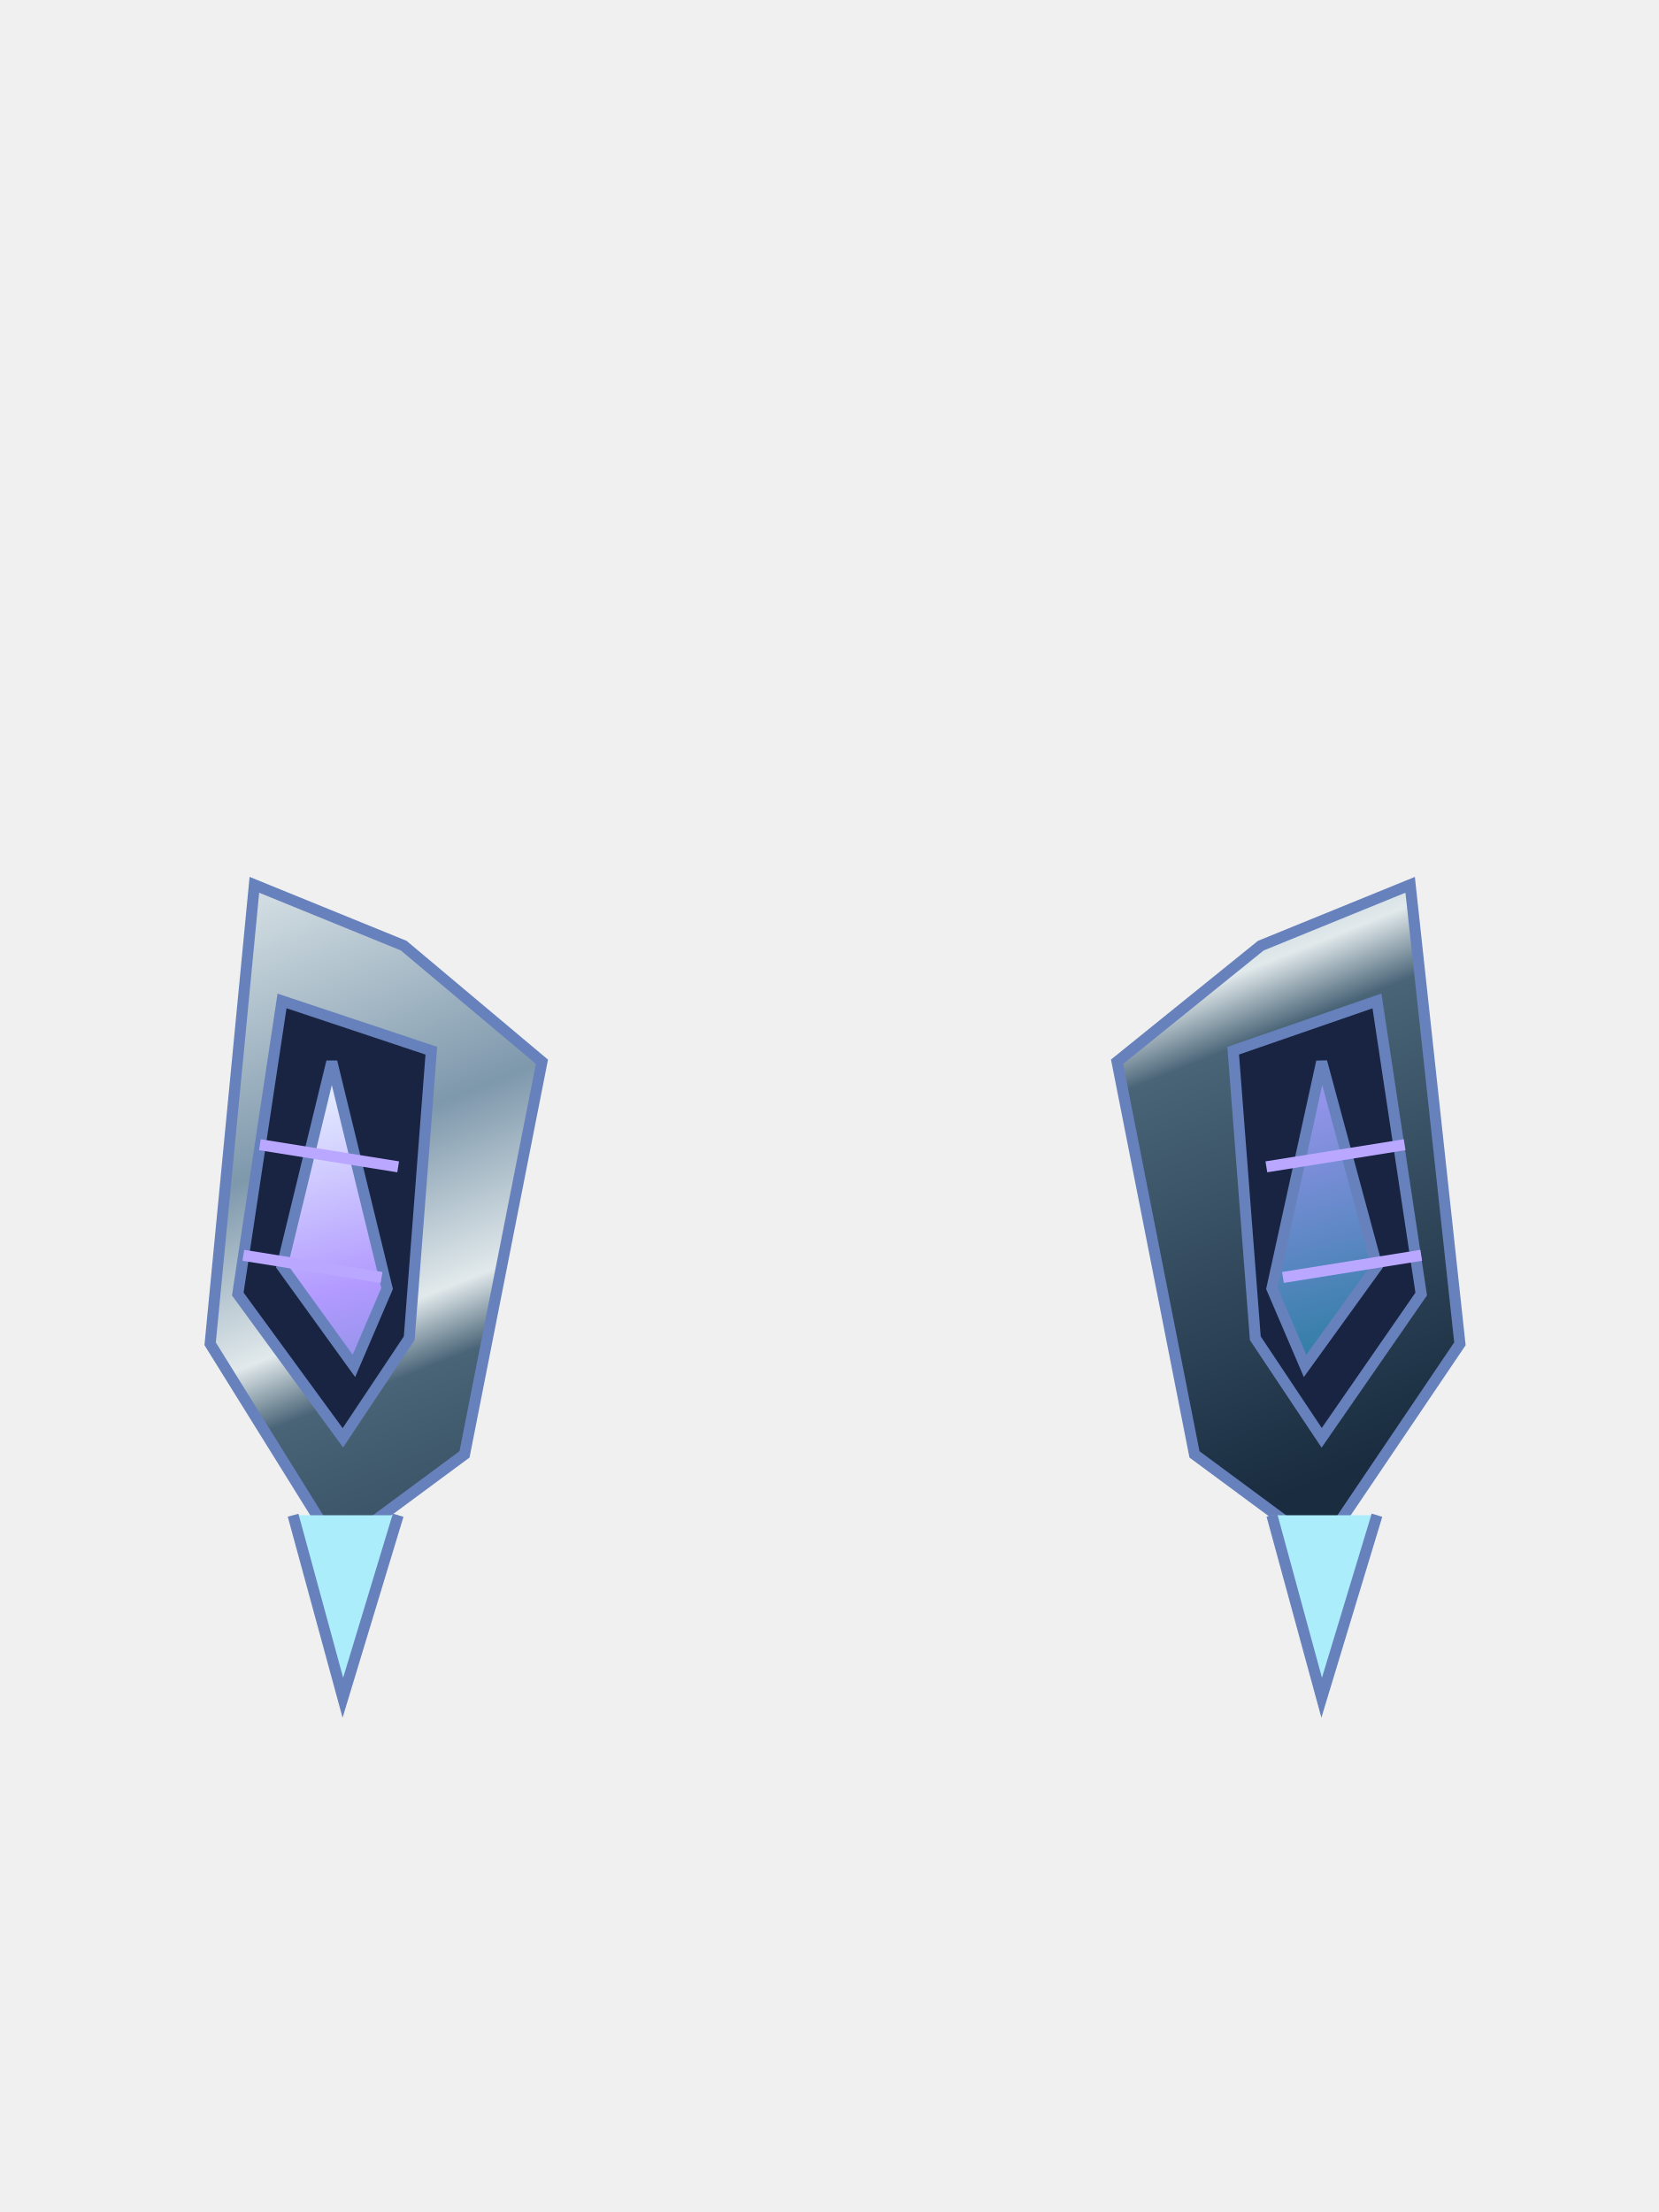
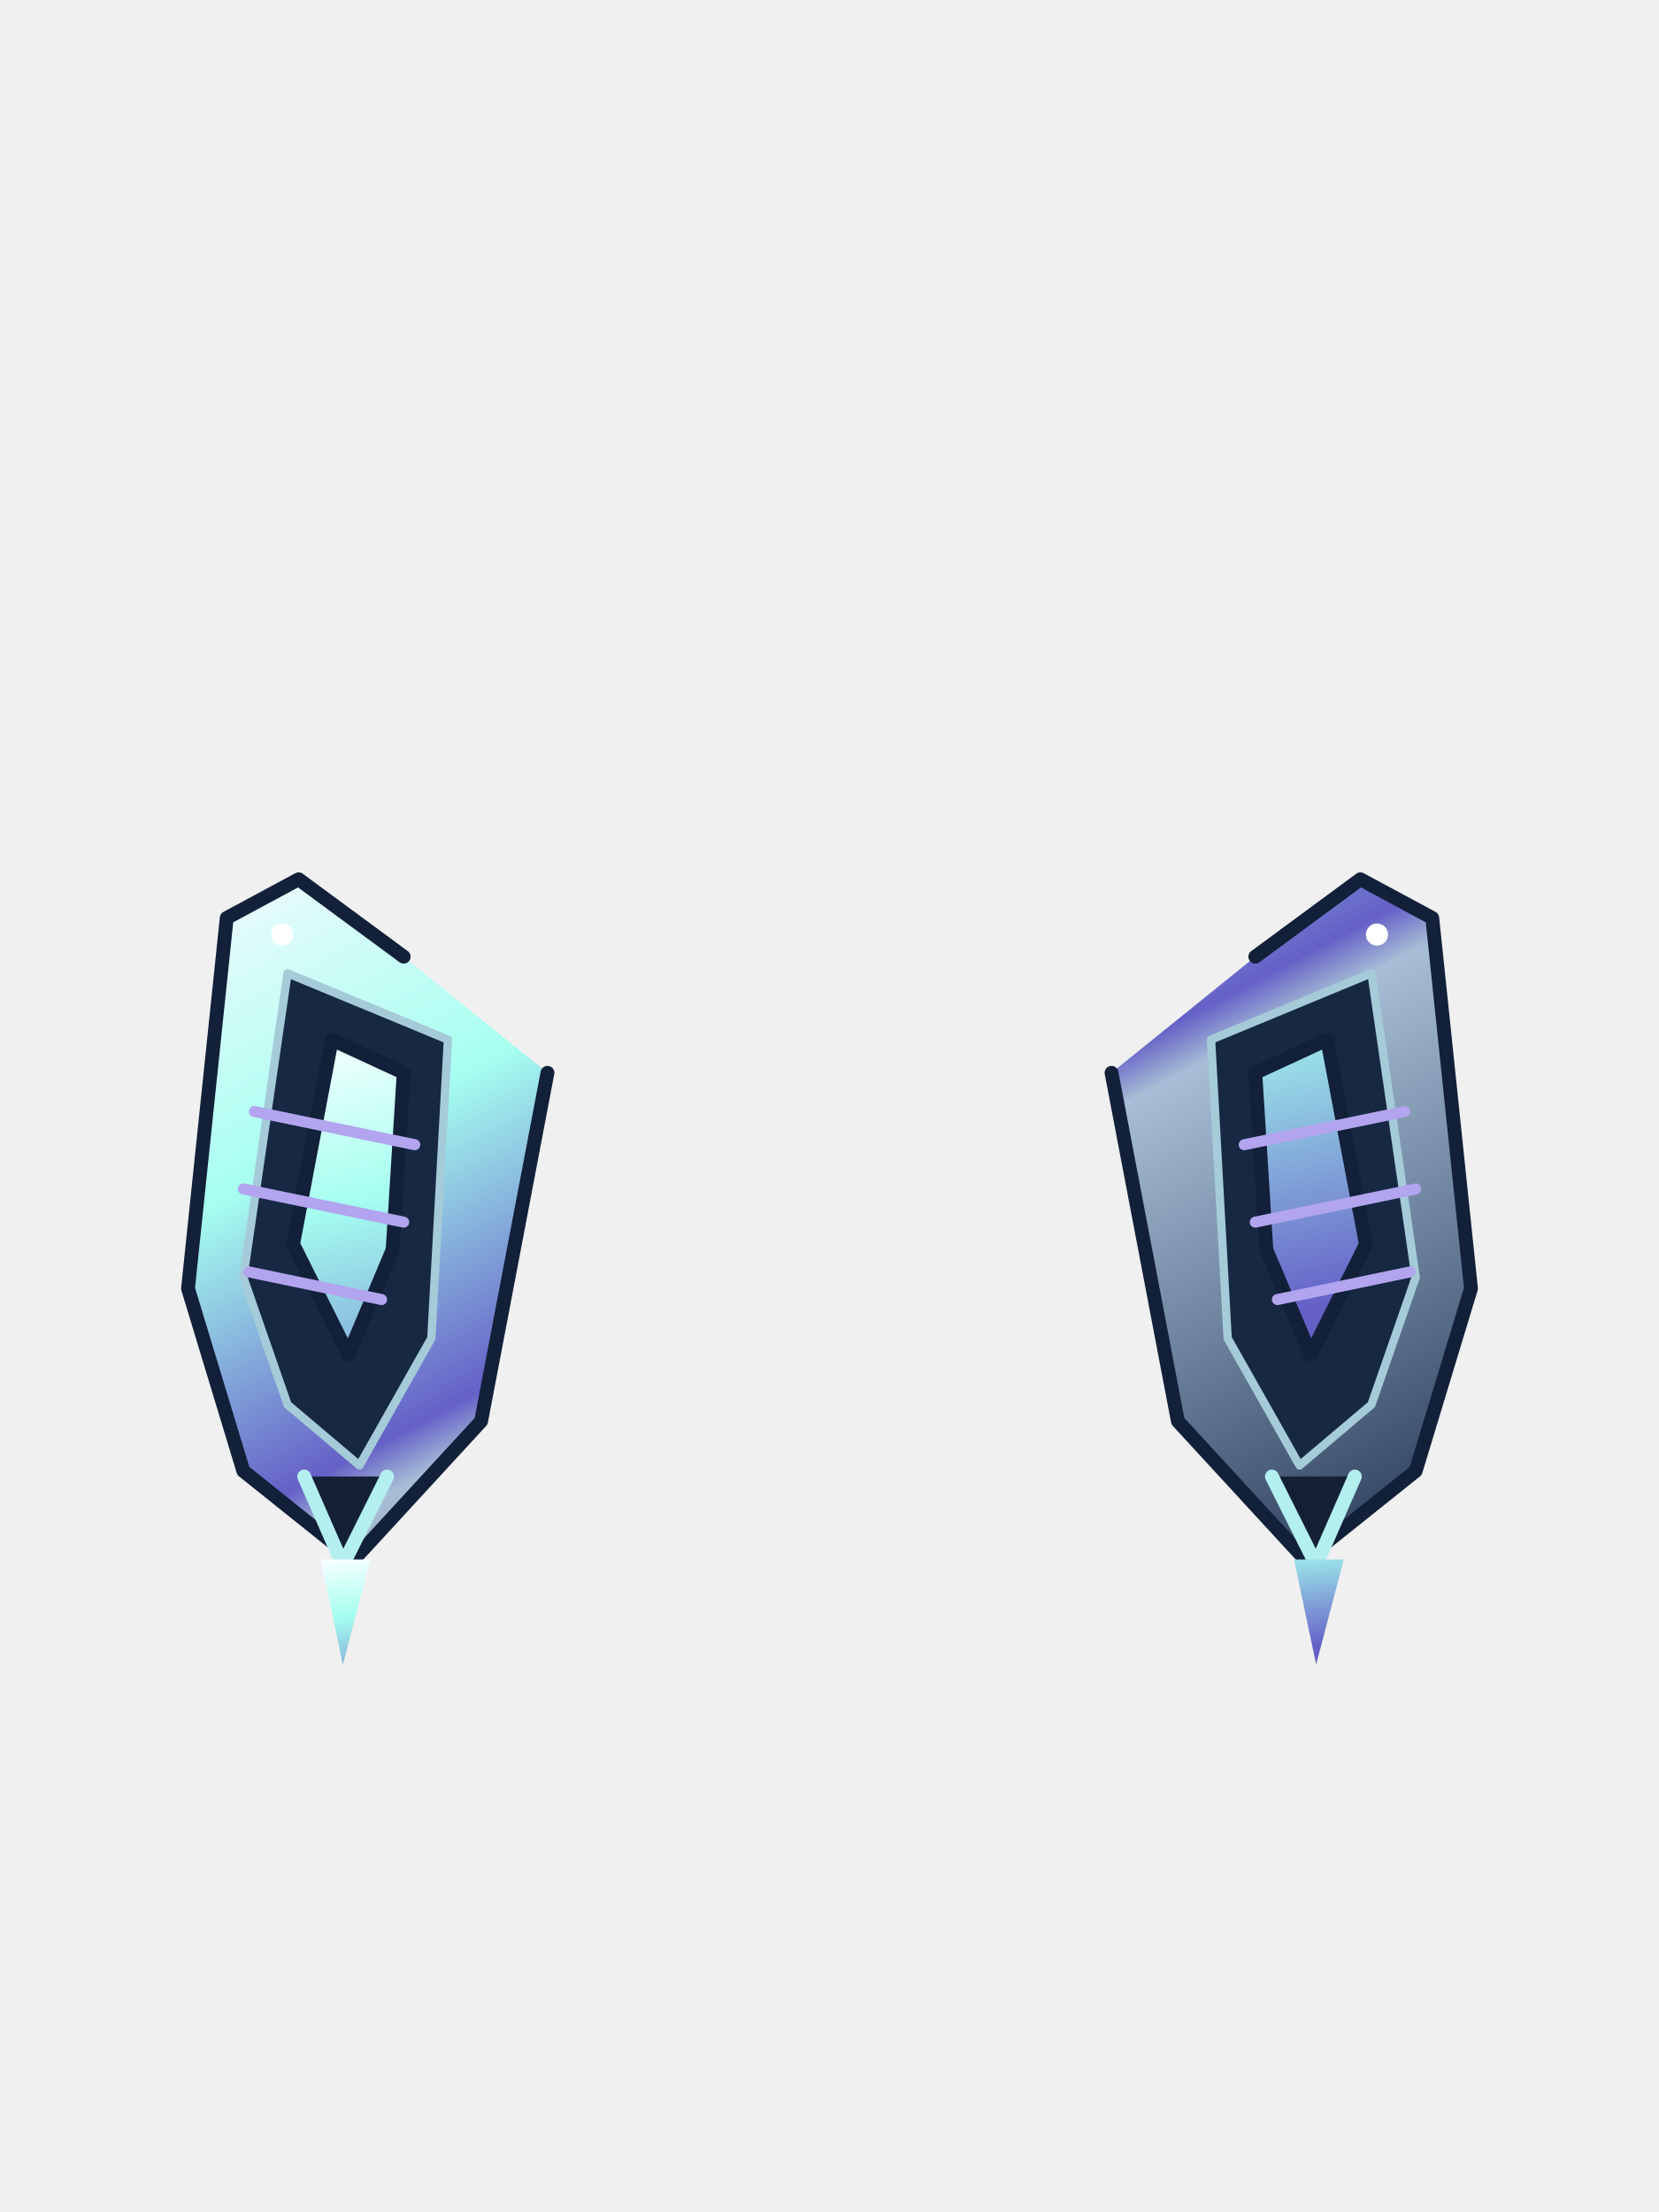
<svg xmlns="http://www.w3.org/2000/svg" viewBox="0 0 300 400">
  <defs>
-     <radialGradient id="skin" cx=".32" cy=".2" r=".85">
-       <stop stop-color="#eac086" />
-       <stop offset=".55" stop-color="#93603e" />
-       <stop offset="1" stop-color="#392b37" />
-     </radialGradient>
-     <linearGradient id="cloth" x2=".8" y2="1">
-       <stop stop-color="#3d5b75" />
-       <stop offset=".5" stop-color="#253648" />
-       <stop offset="1" stop-color="#101b2d" />
+     <linearGradient id="shell" x1="0" y1="0" x2="1" y2="1">
+       <stop stop-color="#f3faff" />
+       <stop offset=".25" stop-color="#a6fff0" />
+       <stop offset=".49" stop-color="#6560c7" />
+       <stop offset=".53" stop-color="#a7bed6" />
+       <stop offset="1" stop-color="#213452" />
    </linearGradient>
-     <linearGradient id="metal" x2=".75" y2="1">
-       <stop stop-color="#dce6e9" />
-       <stop offset=".3" stop-color="#7e98ac" />
-       <stop offset=".48" stop-color="#e1e9eb" />
-       <stop offset=".55" stop-color="#496477" />
-       <stop offset="1" stop-color="#192c40" />
+     <linearGradient id="cloth" x1="0" y1="0" x2=".85" y2="1">
+       <stop stop-color="#405b78" />
+       <stop offset=".5" stop-color="#1f304b" />
+       <stop offset="1" stop-color="#111b30" />
    </linearGradient>
-     <linearGradient id="trim" x2="1" y2="1">
-       <stop stop-color="#edfcff" />
-       <stop offset=".4" stop-color="#b29aff" />
-       <stop offset="1" stop-color="#287c9f" />
+     <linearGradient id="accent" x1="0" y1="0" x2=".75" y2="1">
+       <stop stop-color="#f7ffff" />
+       <stop offset=".35" stop-color="#a6fff0" />
+       <stop offset="1" stop-color="#6560c7" />
    </linearGradient>
-     <linearGradient id="leather" x2=".8" y2="1">
-       <stop stop-color="#c59269" />
-       <stop offset=".5" stop-color="#855339" />
-       <stop offset="1" stop-color="#392722" />
+     <linearGradient id="lens" x1="0" y1="0" x2=".8" y2="1">
+       <stop stop-color="#a6fff0" />
+       <stop offset=".4" stop-color="#456d9f" />
+       <stop offset=".5" stop-color="#21335e" />
+       <stop offset="1" stop-color="#14213c" />
    </linearGradient>
-     <linearGradient id="hair" x2=".3" y2="1">
-       <stop stop-color="#8f5a36" />
-       <stop offset=".6" stop-color="#492b25" />
-       <stop offset="1" stop-color="#241b22" />
-     </linearGradient>
-     <radialGradient id="lens" cx=".3" cy=".15">
-       <stop stop-color="#84d9ef" />
-       <stop offset=".6" stop-color="#153e64" />
-       <stop offset="1" stop-color="#09182b" />
-     </radialGradient>
  </defs>
-   <g stroke="#6781bc" stroke-width="2">
-     <path d="M73 171L46 160L38 243L61 280L84 263L98 192ZM228 171L255 160L264 243L239 280L216 263L202 192Z" fill="url(#metal)" />
-     <path d="M51 181L43 234L62 260L74 242L78 190ZM249 181L257 234L239 260L227 242L223 190Z" fill="#182441" />
-     <path d="M60 192L51 229L64 247L70 233ZM239 192L249 229L236 247L230 233Z" fill="url(#trim)" />
-     <path d="M53 274L62 307L72 274M230 274L239 307L249 274" fill="#abedfb" />
-     <path d="M47 207l25 4m-28 16 25 4m160-20 25-4m-22 24 25-4" stroke="#baa7ff" />
+   <g stroke="#122039" stroke-width="2.5" stroke-linejoin="round" stroke-linecap="round">
+     <path d="M73 173L54 159L41 166L34 233L44 266L64 282L87 257L99 194M227 173L246 159L259 166L266 233L256 266L236 282L213 257L201 194" fill="url(#shell)" />
+     <path d="M52 176L44 231L52 254L65 265L78 242L81 188ZM248 176L256 231L248 254L235 265L222 242L219 188Z" fill="#172842" stroke="#a6cbd8" stroke-width="1.5" />
+     <path d="M60 188L53 225L63 245L71 226L73 194ZM240 188L247 225L237 245L229 226L227 194Z" fill="url(#accent)" />
+     <path d="M55 267l7 16 8-16m160 0 8 16 7-16" fill="#142036" stroke="#b4eff0" />
+     <path d="M58 282l4 19 5-19m167 0 4 19 5-19" fill="url(#accent)" stroke="none" />
+     <path d="M46 201l29 6m-31 8 29 6m-28 9 24 5m156-28 29-6m-27 20 29-6m-25 20 24-5" fill="none" stroke="#b2a4ee" stroke-width="2" />
+     <circle cx="51" cy="169" r="2" fill="#fff" stroke="none" />
+     <circle cx="249" cy="169" r="2" fill="#fff" stroke="none" />
  </g>
</svg>
